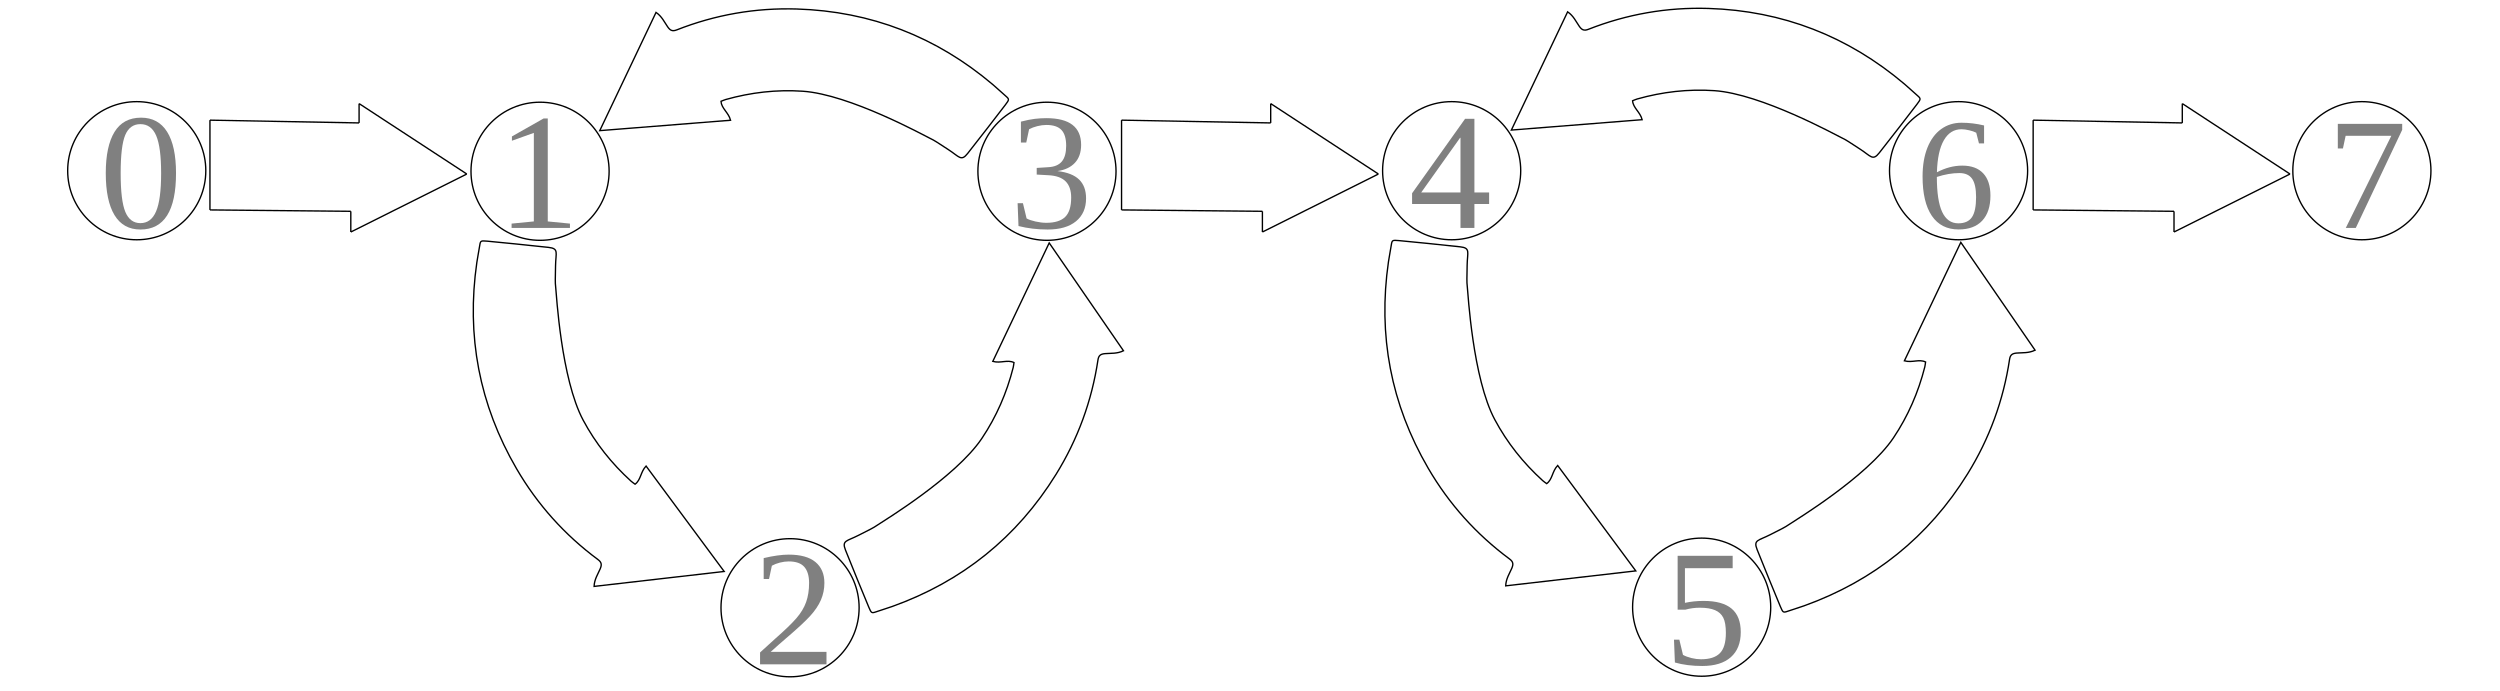
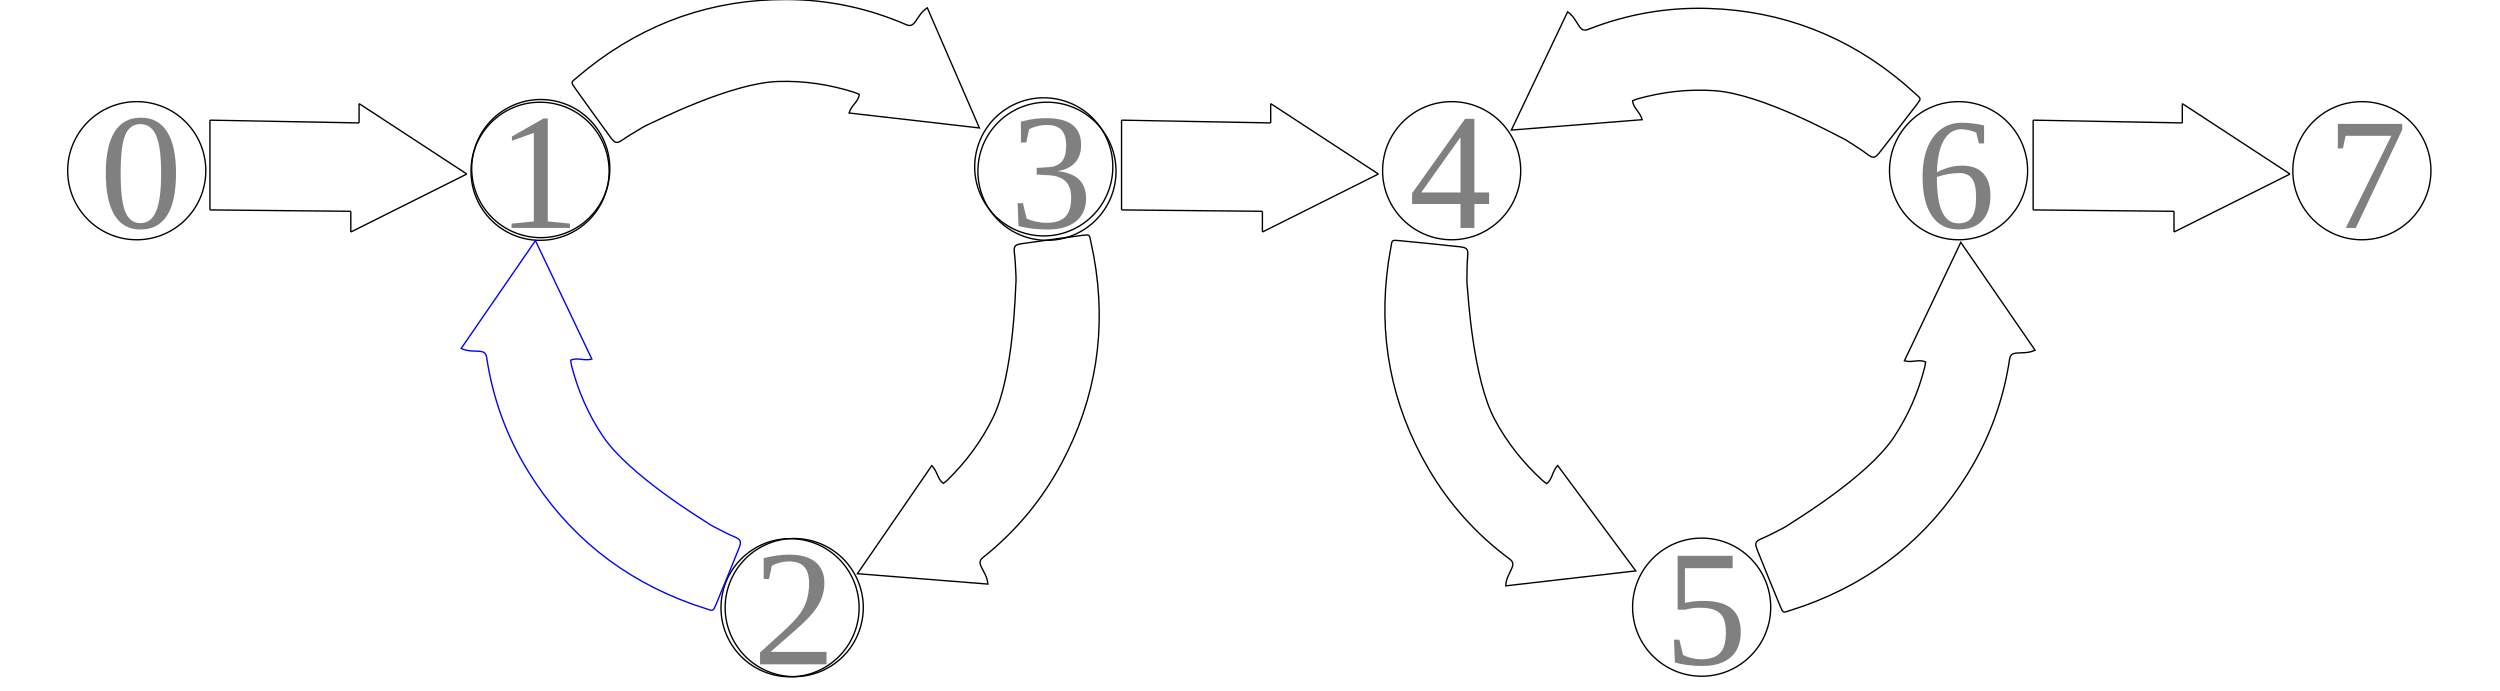
- <svg xmlns="http://www.w3.org/2000/svg" width="1810" height="500" version="1.1" enable-background="new 0 0 560 528" xml:space="preserve">
-   <path d="m919.98,75l77.983,50.989m-83.982,41.991l83.982,-41.991m-77.983,-50.989l-0,13.997m-5.999,63.986l0,14.997m5.999,-78.983l-107.977,-2m101.978,65.986l-101.978,-1m-0,-64.986l0,64.986" stroke="black" fill="none" id="svg_6" />
-   <path fill="none" stroke="black" opacity="undefined" id="svg_9" />
-   <path d="m1579.98,75l77.983,50.989m-83.982,41.991l83.982,-41.991m-77.983,-50.989l-0,13.997m-5.999,63.986l0,14.997m5.999,-78.983l-107.977,-2m101.978,65.986l-101.978,-1m-0,-64.986l0,64.986" stroke="black" fill="none" id="svg_16" />
-   <path d="m259.978,75l77.983,50.989m-83.982,41.991l83.982,-41.991m-77.983,-50.989l-0,13.997m-5.999,63.986l0,14.997m5.999,-78.983l-107.977,-2m101.978,65.986l-101.978,-1m-0,-64.986l0,64.986" stroke="black" fill="none" id="svg_18" />
-   <path transform="rotate(65.5, 415.328, 303.826)" fill="none" stroke="black" d="m294.307,268.641c3.941,-6.595 5.638,-3.13 14.221,0.926c8.583,4.056 10.326,5.121 14.481,6.456c4.155,1.335 61.622,23.844 95.55,21.691c18.909,-1.2 37.115,-5.755 54.55,-13.246c1.043,-0.448 2.005,-1.083 3.195,-1.736c-1.1,-5.163 -6.423,-7.19 -8.679,-12.676c30.694,-6.545 61.041,-13.015 92.914,-19.812c-10.01,30.9 -19.543,60.325 -29.218,90.192c-4.63,-2.365 -6.883,-6.16 -9.698,-9.253c-2.134,-2.344 -3.82,-3.018 -6.787,-1.375c-26.261,14.546 -54.446,23.377 -84.231,26.363c-53.413,5.356 -102.811,-6.742 -147.992,-35.808c-3.501,-2.252 -6.853,-4.735 -10.34,-7.011c-2.99,-1.951 -2.614,-2.278 -0.442,-6.25c2.172,-3.972 18.535,-31.867 22.476,-38.462z" id="svg_3" />
-   <path fill="none" stroke="black" d="m464.172,25.226c3.941,-6.595 5.638,-3.13 14.221,0.926c8.583,4.056 10.326,5.121 14.481,6.456c4.155,1.335 61.622,23.844 95.55,21.691c18.909,-1.2 37.115,-5.755 54.55,-13.246c1.043,-0.448 2.005,-1.083 3.195,-1.736c-1.1,-5.163 -6.423,-7.19 -8.679,-12.676c30.694,-6.545 61.041,-13.015 92.914,-19.812c-10.01,30.9 -19.543,60.325 -29.218,90.192c-4.63,-2.365 -6.883,-6.16 -9.698,-9.253c-2.134,-2.344 -3.82,-3.018 -6.787,-1.375c-26.261,14.546 -54.446,23.377 -84.231,26.363c-53.413,5.356 -102.811,-6.742 -147.992,-35.808c-3.501,-2.252 -6.853,-4.735 -10.34,-7.011c-2.99,-1.951 -2.614,-2.278 -0.442,-6.25c2.172,-3.972 18.535,-31.867 22.476,-38.462z" id="svg_4" transform="rotate(187.5, 585.192, 60.4105)" />
-   <path fill="none" stroke="black" d="m592.716,288.515c3.941,-6.595 5.638,-3.13 14.221,0.926c8.583,4.056 10.326,5.121 14.481,6.456c4.155,1.335 61.622,23.844 95.55,21.691c18.909,-1.2 37.115,-5.755 54.55,-13.246c1.043,-0.448 2.005,-1.083 3.195,-1.736c-1.1,-5.163 -6.423,-7.19 -8.679,-12.676c30.694,-6.545 61.041,-13.015 92.914,-19.812c-10.01,30.9 -19.543,60.325 -29.218,90.192c-4.63,-2.365 -6.883,-6.16 -9.698,-9.253c-2.134,-2.344 -3.82,-3.018 -6.787,-1.375c-26.261,14.546 -54.446,23.377 -84.231,26.363c-53.413,5.356 -102.811,-6.742 -147.992,-35.808c-3.501,-2.252 -6.853,-4.735 -10.34,-7.011c-2.99,-1.951 -2.614,-2.278 -0.442,-6.25c2.172,-3.972 18.535,-31.867 22.476,-38.462z" id="svg_5" transform="rotate(-52.5, 713.735, 323.699)" />
-   <path transform="rotate(65.5, 1075.33, 303.416)" fill="none" stroke="black" d="m954.307,268.231c3.941,-6.595 5.638,-3.13 14.221,0.926c8.583,4.056 10.326,5.121 14.481,6.456c4.155,1.335 61.622,23.844 95.55,21.691c18.909,-1.2 37.115,-5.755 54.55,-13.246c1.043,-0.448 2.005,-1.083 3.195,-1.736c-1.1,-5.163 -6.423,-7.19 -8.679,-12.676c30.694,-6.545 61.041,-13.015 92.914,-19.812c-10.01,30.9 -19.543,60.325 -29.218,90.192c-4.63,-2.365 -6.883,-6.16 -9.698,-9.253c-2.134,-2.344 -3.82,-3.018 -6.787,-1.375c-26.261,14.546 -54.446,23.377 -84.231,26.363c-53.413,5.356 -102.811,-6.742 -147.992,-35.808c-3.501,-2.252 -6.853,-4.735 -10.34,-7.011c-2.99,-1.951 -2.614,-2.278 -0.442,-6.25c2.172,-3.972 18.535,-31.867 22.476,-38.462z" id="svg_12" />
-   <path fill="none" stroke="black" d="m1124.172,24.815c3.941,-6.595 5.638,-3.13 14.221,0.926c8.583,4.056 10.326,5.121 14.481,6.456c4.155,1.335 61.622,23.844 95.55,21.691c18.909,-1.2 37.115,-5.755 54.55,-13.246c1.043,-0.448 2.005,-1.083 3.195,-1.736c-1.1,-5.163 -6.423,-7.19 -8.679,-12.676c30.694,-6.545 61.041,-13.015 92.914,-19.812c-10.01,30.9 -19.543,60.325 -29.218,90.192c-4.63,-2.365 -6.883,-6.16 -9.698,-9.253c-2.134,-2.344 -3.82,-3.018 -6.787,-1.375c-26.261,14.546 -54.446,23.377 -84.231,26.363c-53.413,5.356 -102.811,-6.742 -147.992,-35.808c-3.501,-2.252 -6.853,-4.735 -10.34,-7.011c-2.99,-1.951 -2.614,-2.278 -0.442,-6.25c2.172,-3.972 18.535,-31.867 22.476,-38.462z" id="svg_13" transform="rotate(187.5, 1245.19, 60.0001)" />
-   <path fill="none" stroke="black" d="m1252.716,288.105c3.941,-6.595 5.638,-3.13 14.221,0.926c8.583,4.056 10.326,5.121 14.481,6.456c4.155,1.335 61.622,23.844 95.55,21.691c18.909,-1.2 37.115,-5.755 54.55,-13.246c1.043,-0.448 2.005,-1.083 3.195,-1.736c-1.1,-5.163 -6.423,-7.19 -8.679,-12.676c30.694,-6.545 61.041,-13.015 92.914,-19.812c-10.01,30.9 -19.543,60.325 -29.218,90.192c-4.63,-2.365 -6.883,-6.16 -9.698,-9.253c-2.134,-2.344 -3.82,-3.018 -6.787,-1.375c-26.261,14.546 -54.446,23.377 -84.231,26.363c-53.413,5.356 -102.811,-6.742 -147.992,-35.808c-3.501,-2.252 -6.853,-4.735 -10.34,-7.011c-2.99,-1.951 -2.614,-2.278 -0.442,-6.25c2.172,-3.972 18.535,-31.867 22.476,-38.462z" id="svg_14" transform="rotate(-52.5, 1373.73, 323.289)" />
-   <circle id="svg_11" stroke="black" fill="none" r="50" cy="124" cx="391.001" />
-   <circle id="svg_1" stroke="black" fill="none" r="50" cy="124" cx="758.001" />
-   <circle id="svg_7" stroke="black" fill="none" r="50" cy="440" cx="572.001" />
-   <circle id="svg_10" stroke="black" fill="none" r="50" cy="123.59" cx="1051.001" />
-   <circle stroke="black" fill="none" r="50" cy="123.59" cx="99" />
-   <circle stroke="black" fill="none" r="50" cy="123.59" cx="1710" />
-   <circle stroke="black" fill="none" r="50" cy="123.59" cx="1418.001" />
-   <circle id="svg_21" stroke="black" fill="none" r="50" cy="439.59" cx="1232.001" />
-   <text fill="gray" stroke="black" x="72" y="165" id="svg_20" stroke-width="0" font-size="120" text-anchor="start" xml:space="preserve">0</text>
-   <text fill="gray" stroke="black" x="359.848" y="165" id="svg_23" stroke-width="0" font-size="120" text-anchor="start" xml:space="preserve">1</text>
-   <text fill="gray" stroke="black" x="545" y="481" id="svg_24" stroke-width="0" font-size="120" text-anchor="start" xml:space="preserve">2</text>
-   <text fill="gray" stroke="black" x="731" y="165" id="svg_25" stroke-width="0" font-size="120" text-anchor="start" xml:space="preserve">3</text>
-   <text fill="gray" stroke="black" x="1020" y="165" id="svg_26" stroke-width="0" font-size="120" text-anchor="start" xml:space="preserve">4</text>
-   <text fill="gray" stroke="black" x="1205" y="481" id="svg_27" stroke-width="0" font-size="120" text-anchor="start" xml:space="preserve">5</text>
-   <text fill="gray" stroke="black" x="1387" y="165" id="svg_28" stroke-width="0" font-size="115" text-anchor="start" xml:space="preserve">6</text>
-   <text fill="gray" stroke="black" x="1685" y="165" id="svg_29" stroke-width="0" font-size="115" text-anchor="start" xml:space="preserve">7</text>
+ <svg xmlns="http://www.w3.org/2000/svg" width="1810" height="500" xml:space="preserve" enable-background="new 0 0 560 528" version="1.1">
+   <g>
+     <path id="svg_6" fill="none" stroke="black" d="m919.98,75l77.983,50.989m-83.982,41.991l83.982,-41.991m-77.983,-50.989l-0,13.997m-5.999,63.986l0,14.997m5.999,-78.983l-107.977,-2m101.978,65.986l-101.978,-1m-0,-64.986l0,64.986" />
+     <path id="svg_16" fill="none" stroke="black" d="m1579.98,75l77.983,50.989m-83.982,41.991l83.982,-41.991m-77.983,-50.989l-0,13.997m-5.999,63.986l0,14.997m5.999,-78.983l-107.977,-2m101.978,65.986l-101.978,-1m-0,-64.986l0,64.986" />
+     <path id="svg_18" fill="none" stroke="black" d="m259.978,75l77.983,50.989m-83.982,41.991l83.982,-41.991m-77.983,-50.989l-0,13.997m-5.999,63.986l0,14.997m5.999,-78.983l-107.977,-2m101.978,65.986l-101.978,-1m-0,-64.986l0,64.986" />
+     <path id="svg_12" d="m954.307,268.231c3.941,-6.595 5.638,-3.13 14.221,0.926c8.583,4.056 10.326,5.121 14.481,6.456c4.155,1.335 61.622,23.844 95.55,21.691c18.909,-1.2 37.115,-5.755 54.55,-13.246c1.043,-0.448 2.005,-1.083 3.195,-1.736c-1.1,-5.163 -6.423,-7.19 -8.679,-12.676c30.694,-6.545 61.041,-13.015 92.914,-19.812c-10.01,30.9 -19.543,60.325 -29.218,90.192c-4.63,-2.365 -6.883,-6.16 -9.698,-9.253c-2.134,-2.344 -3.82,-3.018 -6.787,-1.375c-26.261,14.546 -54.446,23.377 -84.231,26.363c-53.413,5.356 -102.811,-6.742 -147.992,-35.808c-3.501,-2.252 -6.853,-4.735 -10.34,-7.011c-2.99,-1.951 -2.614,-2.278 -0.442,-6.25c2.172,-3.972 18.535,-31.867 22.476,-38.462z" stroke="black" fill="none" transform="rotate(65.5, 1075.33, 303.416)" />
+     <path transform="rotate(187.5, 1245.19, 60.0001)" id="svg_13" d="m1124.172,24.815c3.941,-6.595 5.638,-3.13 14.221,0.926c8.583,4.056 10.326,5.121 14.481,6.456c4.155,1.335 61.622,23.844 95.55,21.691c18.909,-1.2 37.115,-5.755 54.55,-13.246c1.043,-0.448 2.005,-1.083 3.195,-1.736c-1.1,-5.163 -6.423,-7.19 -8.679,-12.676c30.694,-6.545 61.041,-13.015 92.914,-19.812c-10.01,30.9 -19.543,60.325 -29.218,90.192c-4.63,-2.365 -6.883,-6.16 -9.698,-9.253c-2.134,-2.344 -3.82,-3.018 -6.787,-1.375c-26.261,14.546 -54.446,23.377 -84.231,26.363c-53.413,5.356 -102.811,-6.742 -147.992,-35.808c-3.501,-2.252 -6.853,-4.735 -10.34,-7.011c-2.99,-1.951 -2.614,-2.278 -0.442,-6.25c2.172,-3.972 18.535,-31.867 22.476,-38.462z" stroke="black" fill="none" />
+     <path transform="rotate(-52.5, 1373.73, 323.289)" id="svg_14" d="m1252.716,288.105c3.941,-6.595 5.638,-3.13 14.221,0.926c8.583,4.056 10.326,5.121 14.481,6.456c4.155,1.335 61.622,23.844 95.55,21.691c18.909,-1.2 37.115,-5.755 54.55,-13.246c1.043,-0.448 2.005,-1.083 3.195,-1.736c-1.1,-5.163 -6.423,-7.19 -8.679,-12.676c30.694,-6.545 61.041,-13.015 92.914,-19.812c-10.01,30.9 -19.543,60.325 -29.218,90.192c-4.63,-2.365 -6.883,-6.16 -9.698,-9.253c-2.134,-2.344 -3.82,-3.018 -6.787,-1.375c-26.261,14.546 -54.446,23.377 -84.231,26.363c-53.413,5.356 -102.811,-6.742 -147.992,-35.808c-3.501,-2.252 -6.853,-4.735 -10.34,-7.011c-2.99,-1.951 -2.614,-2.278 -0.442,-6.25c2.172,-3.972 18.535,-31.867 22.476,-38.462z" stroke="black" fill="none" />
+     <circle cx="391.001" cy="124" r="50" fill="none" stroke="black" id="svg_11" />
+     <circle cx="758.001" cy="124" r="50" fill="none" stroke="black" id="svg_1" />
+     <circle cx="572.001" cy="440" r="50" fill="none" stroke="black" id="svg_7" />
+     <circle cx="1051.001" cy="123.59" r="50" fill="none" stroke="black" id="svg_10" />
+     <circle id="svg_2" cx="99" cy="123.59" r="50" fill="none" stroke="black" />
+     <circle id="svg_3" cx="1710" cy="123.59" r="50" fill="none" stroke="black" />
+     <circle id="svg_4" cx="1418.001" cy="123.59" r="50" fill="none" stroke="black" />
+     <circle cx="1232.001" cy="439.59" r="50" fill="none" stroke="black" id="svg_21" />
+     <text xml:space="preserve" text-anchor="start" font-size="120" stroke-width="0" id="svg_20" y="165" x="72" stroke="black" fill="gray">0</text>
+     <text xml:space="preserve" text-anchor="start" font-size="120" stroke-width="0" id="svg_23" y="165" x="359.848" stroke="black" fill="gray">1</text>
+     <text xml:space="preserve" text-anchor="start" font-size="120" stroke-width="0" id="svg_24" y="481" x="545" stroke="black" fill="gray">2</text>
+     <text xml:space="preserve" text-anchor="start" font-size="120" stroke-width="0" id="svg_25" y="165" x="731" stroke="black" fill="gray">3</text>
+     <text xml:space="preserve" text-anchor="start" font-size="120" stroke-width="0" id="svg_26" y="165" x="1020" stroke="black" fill="gray">4</text>
+     <text xml:space="preserve" text-anchor="start" font-size="120" stroke-width="0" id="svg_27" y="481" x="1205" stroke="black" fill="gray">5</text>
+     <text xml:space="preserve" text-anchor="start" font-size="115" stroke-width="0" id="svg_28" y="165" x="1387" stroke="black" fill="gray">6</text>
+     <text xml:space="preserve" text-anchor="start" font-size="115" stroke-width="0" id="svg_29" y="165" x="1685" stroke="black" fill="gray">7</text>
+   </g>
+   <g transform="translate(315, -5)">
+     <g transform="rotate(60, 277.183, 226.205) translate(0, 300) scale(1, -1)" id="left">
+       <path transform="rotate(65.5, 115.316, 129.416)" fill="none" stroke="black" d="m-5.706,94.231c3.941,-6.595 5.638,-3.13 14.221,0.926c8.583,4.056 10.326,5.121 14.481,6.456c4.155,1.335 61.622,23.844 95.55,21.691c18.909,-1.2 37.115,-5.755 54.55,-13.246c1.043,-0.448 2.005,-1.083 3.195,-1.736c-1.1,-5.163 -6.423,-7.19 -8.679,-12.676c30.694,-6.545 61.041,-13.015 92.914,-19.812c-10.01,30.9 -19.543,60.325 -29.218,90.192c-4.63,-2.365 -6.883,-6.16 -9.698,-9.253c-2.134,-2.344 -3.82,-3.018 -6.787,-1.375c-26.261,14.546 -54.446,23.377 -84.231,26.363c-53.413,5.356 -102.811,-6.742 -147.992,-35.808c-3.501,-2.252 -6.853,-4.735 -10.34,-7.011c-2.99,-1.951 -2.614,-2.278 -0.442,-6.25c2.172,-3.972 18.535,-31.867 22.476,-38.462z" id="svg_12" />
+       <path fill="none" stroke="blue" d="m164.158,-149.185c3.941,-6.595 5.638,-3.13 14.221,0.926c8.583,4.056 10.326,5.121 14.481,6.456c4.155,1.335 61.622,23.844 95.55,21.691c18.909,-1.2 37.115,-5.755 54.55,-13.246c1.043,-0.448 2.005,-1.083 3.195,-1.736c-1.1,-5.163 -6.423,-7.19 -8.679,-12.676c30.694,-6.545 61.041,-13.015 92.914,-19.812c-10.01,30.9 -19.543,60.325 -29.218,90.192c-4.63,-2.365 -6.883,-6.16 -9.698,-9.253c-2.134,-2.344 -3.82,-3.018 -6.787,-1.375c-26.261,14.546 -54.446,23.377 -84.231,26.363c-53.413,5.356 -102.811,-6.742 -147.992,-35.808c-3.501,-2.252 -6.853,-4.735 -10.34,-7.011c-2.99,-1.951 -2.614,-2.278 -0.442,-6.25c2.172,-3.972 18.535,-31.867 22.476,-38.462z" id="svg_13" transform="rotate(187.5, 285.176, -114)" />
+       <path fill="none" stroke="black" d="m292.702,114.105c3.941,-6.595 5.638,-3.13 14.221,0.926c8.583,4.056 10.326,5.121 14.481,6.456c4.155,1.335 61.622,23.844 95.55,21.691c18.909,-1.2 37.115,-5.755 54.55,-13.246c1.043,-0.448 2.005,-1.083 3.195,-1.736c-1.1,-5.163 -6.423,-7.19 -8.679,-12.676c30.694,-6.545 61.041,-13.015 92.914,-19.812c-10.01,30.9 -19.543,60.325 -29.218,90.192c-4.63,-2.365 -6.883,-6.16 -9.698,-9.253c-2.134,-2.344 -3.82,-3.018 -6.787,-1.375c-26.261,14.546 -54.446,23.377 -84.231,26.363c-53.413,5.356 -102.811,-6.742 -147.992,-35.808c-3.501,-2.252 -6.853,-4.735 -10.34,-7.011c-2.99,-1.951 -2.614,-2.278 -0.442,-6.25c2.172,-3.972 18.535,-31.867 22.476,-38.462z" id="svg_14" transform="rotate(-52.5, 413.716, 149.289)" />
+       <circle id="svg_10" stroke="black" fill="none" r="50" cy="-50.41" cx="90.987" />
+       <circle stroke="black" fill="none" r="50" cy="-50.41" cx="457.987" id="svg_4" />
+       <circle id="svg_21" stroke="black" fill="none" r="50" cy="265.59" cx="271.987" />
+     </g>
+   </g>
</svg>
